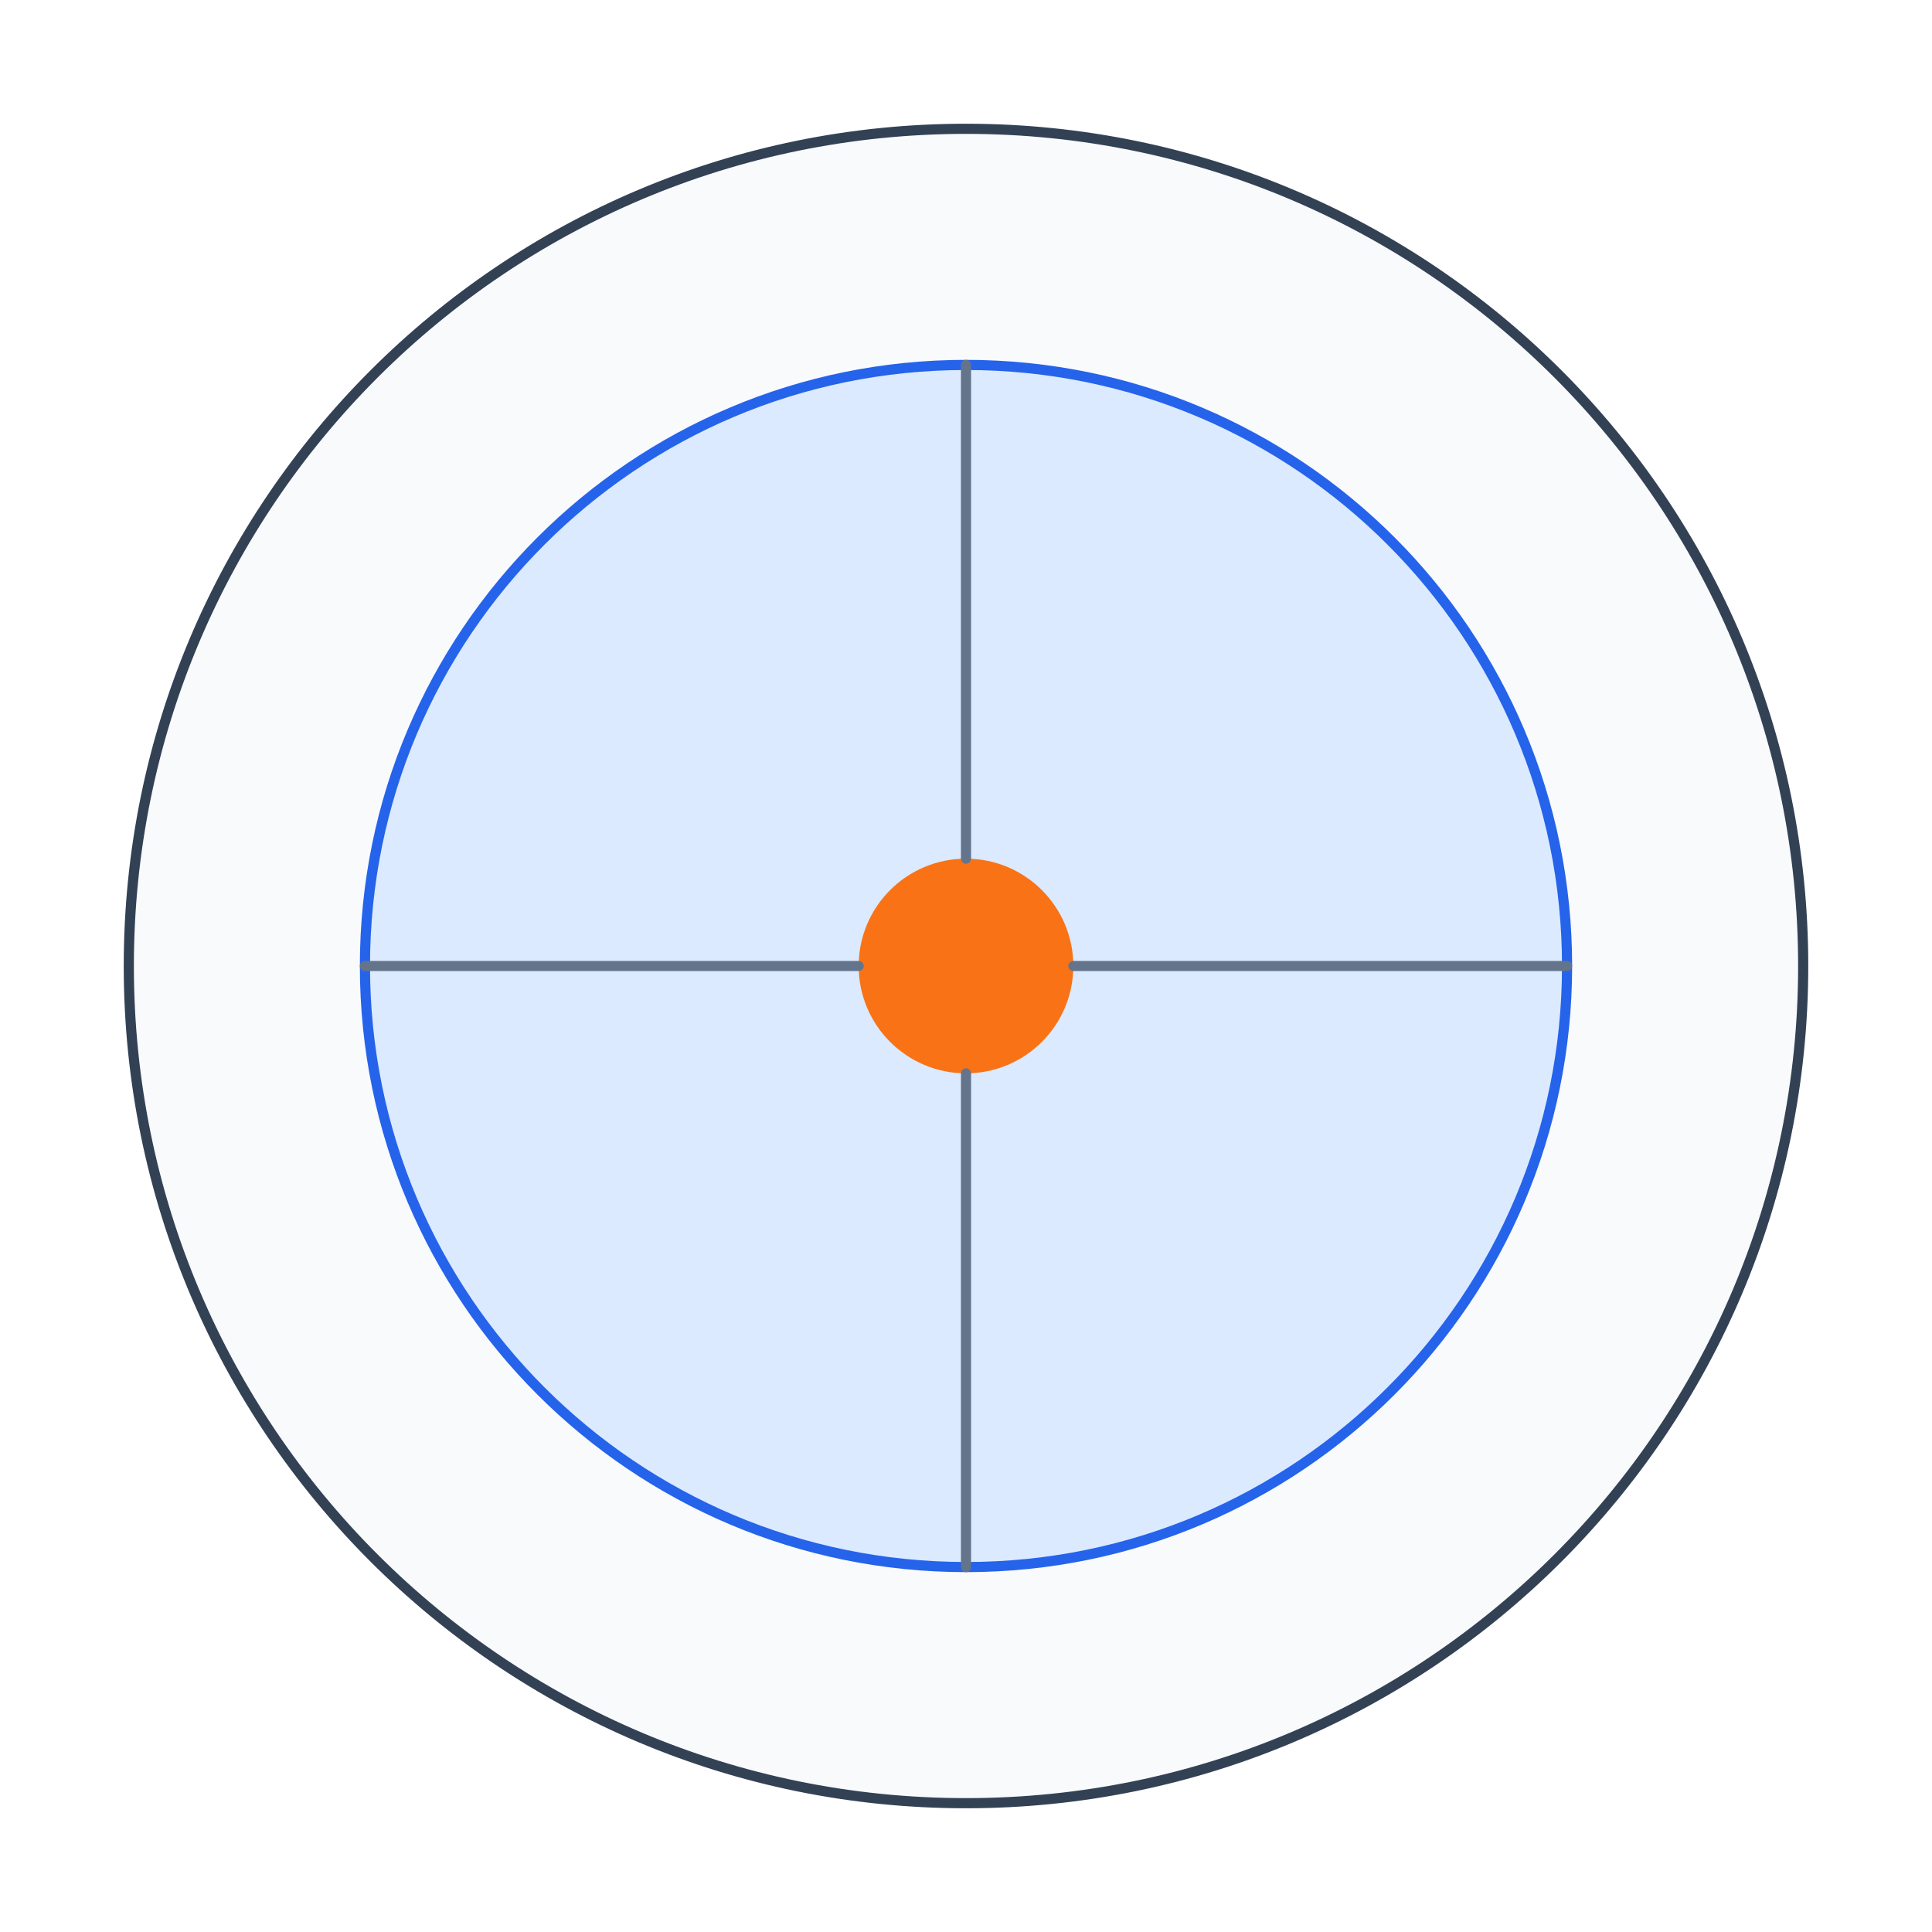
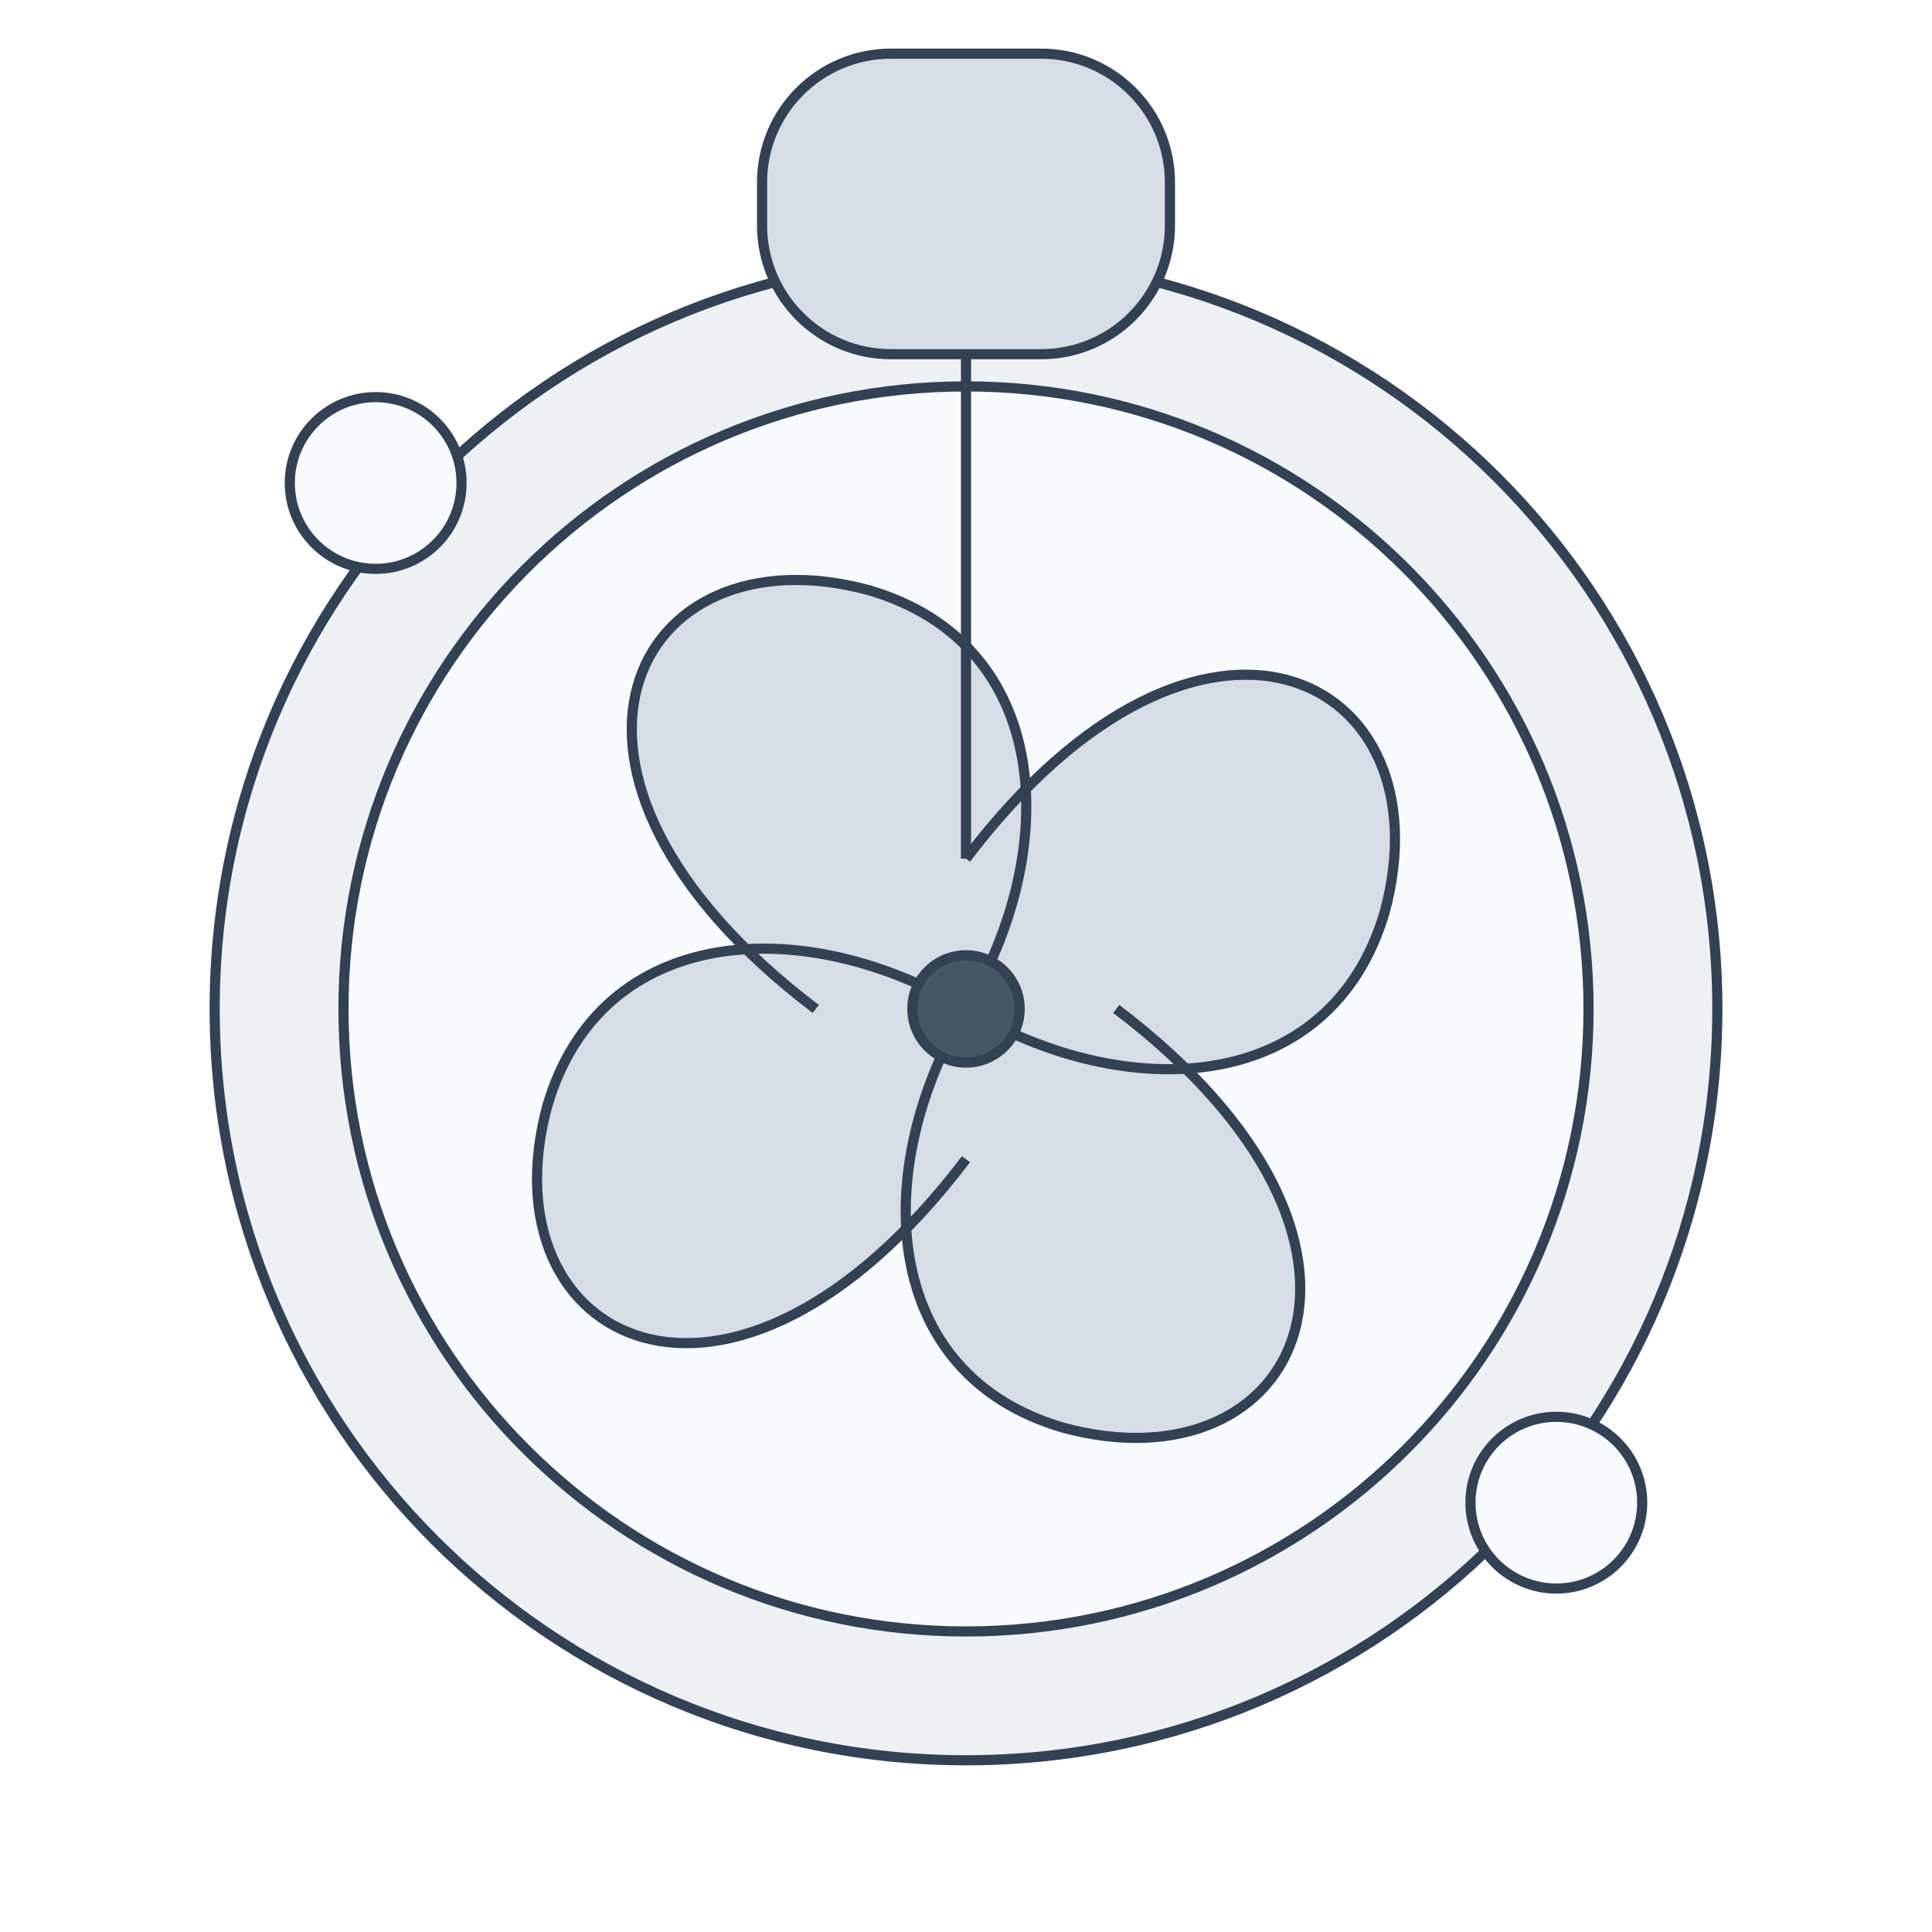
<svg xmlns="http://www.w3.org/2000/svg" viewBox="0 0 180 180" role="img" aria-label="Tanque misturador visto de cima">
  <style>[stroke]{stroke-width:.25mm!important;vector-effect:non-scaling-stroke}</style>
-   <circle cx="90" cy="90" r="78" fill="#f8fafc" stroke="#334155" stroke-width="6" />
-   <circle cx="90" cy="90" r="56" fill="#dbeafe" stroke="#2563eb" stroke-width="5" />
-   <circle cx="90" cy="90" r="10" fill="#f97316" />
-   <path d="M90 34v46M90 100v46M34 90h46M100 90h46" stroke="#64748b" stroke-width="7" stroke-linecap="round" />
+   <g stroke="#334155">
+     <circle cx="90" cy="94" r="70" fill="#eef1f4" />
+     <circle cx="90" cy="94" r="58" fill="#f8fafc" />
+     <circle cx="90" cy="94" r="14" fill="#d7dde5" />
+     <path d="M90 80c22-29 45-17 39 5-5 17-24 18-39 9M104 94c29 22 17 45-5 39-17-5-18-24-9-39M90 108c-22 29-45 17-39-5 5-17 24-18 39-9M76 94c-29-22-17-45 5-39 17 5 18 24 9 39" fill="#d7dde5" />
+     <circle cx="90" cy="94" r="5" fill="#475569" />
+     <rect x="71" y="5" width="38" height="28" rx="12" fill="#d7dde5" />
+     <path d="M90 33v47" fill="none" />
+     <circle cx="35" cy="45" r="8" fill="#f8fafc" />
+     <circle cx="145" cy="140" r="8" fill="#f8fafc" />
+   </g>
</svg>
